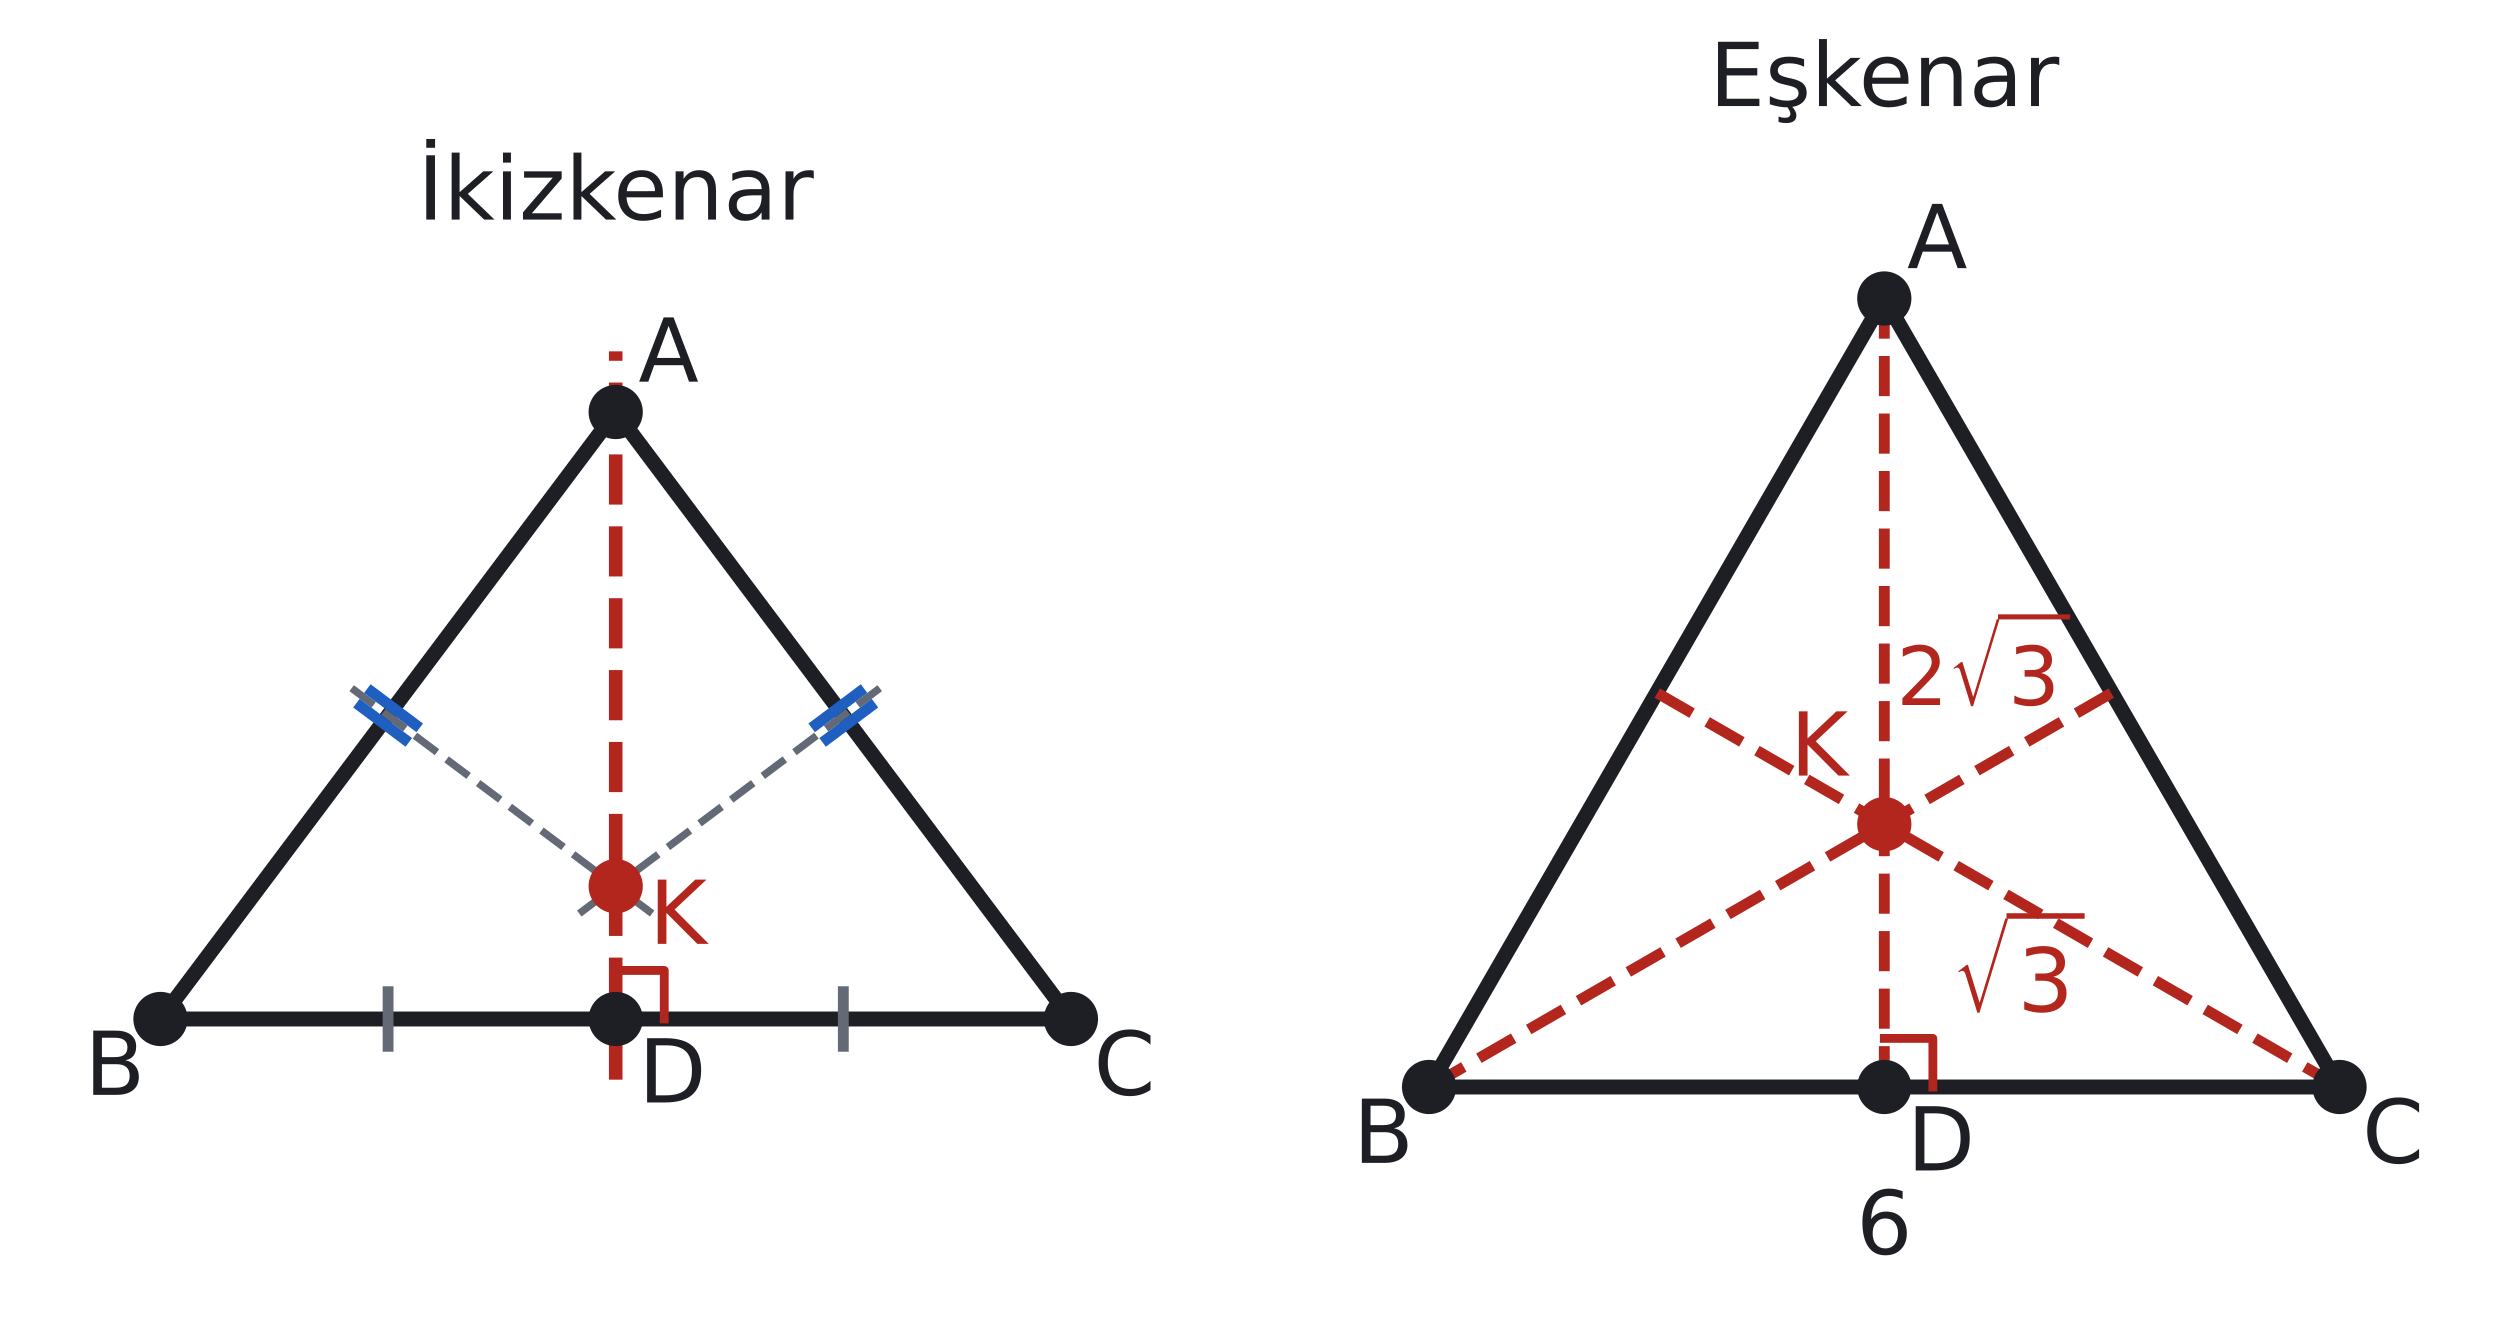
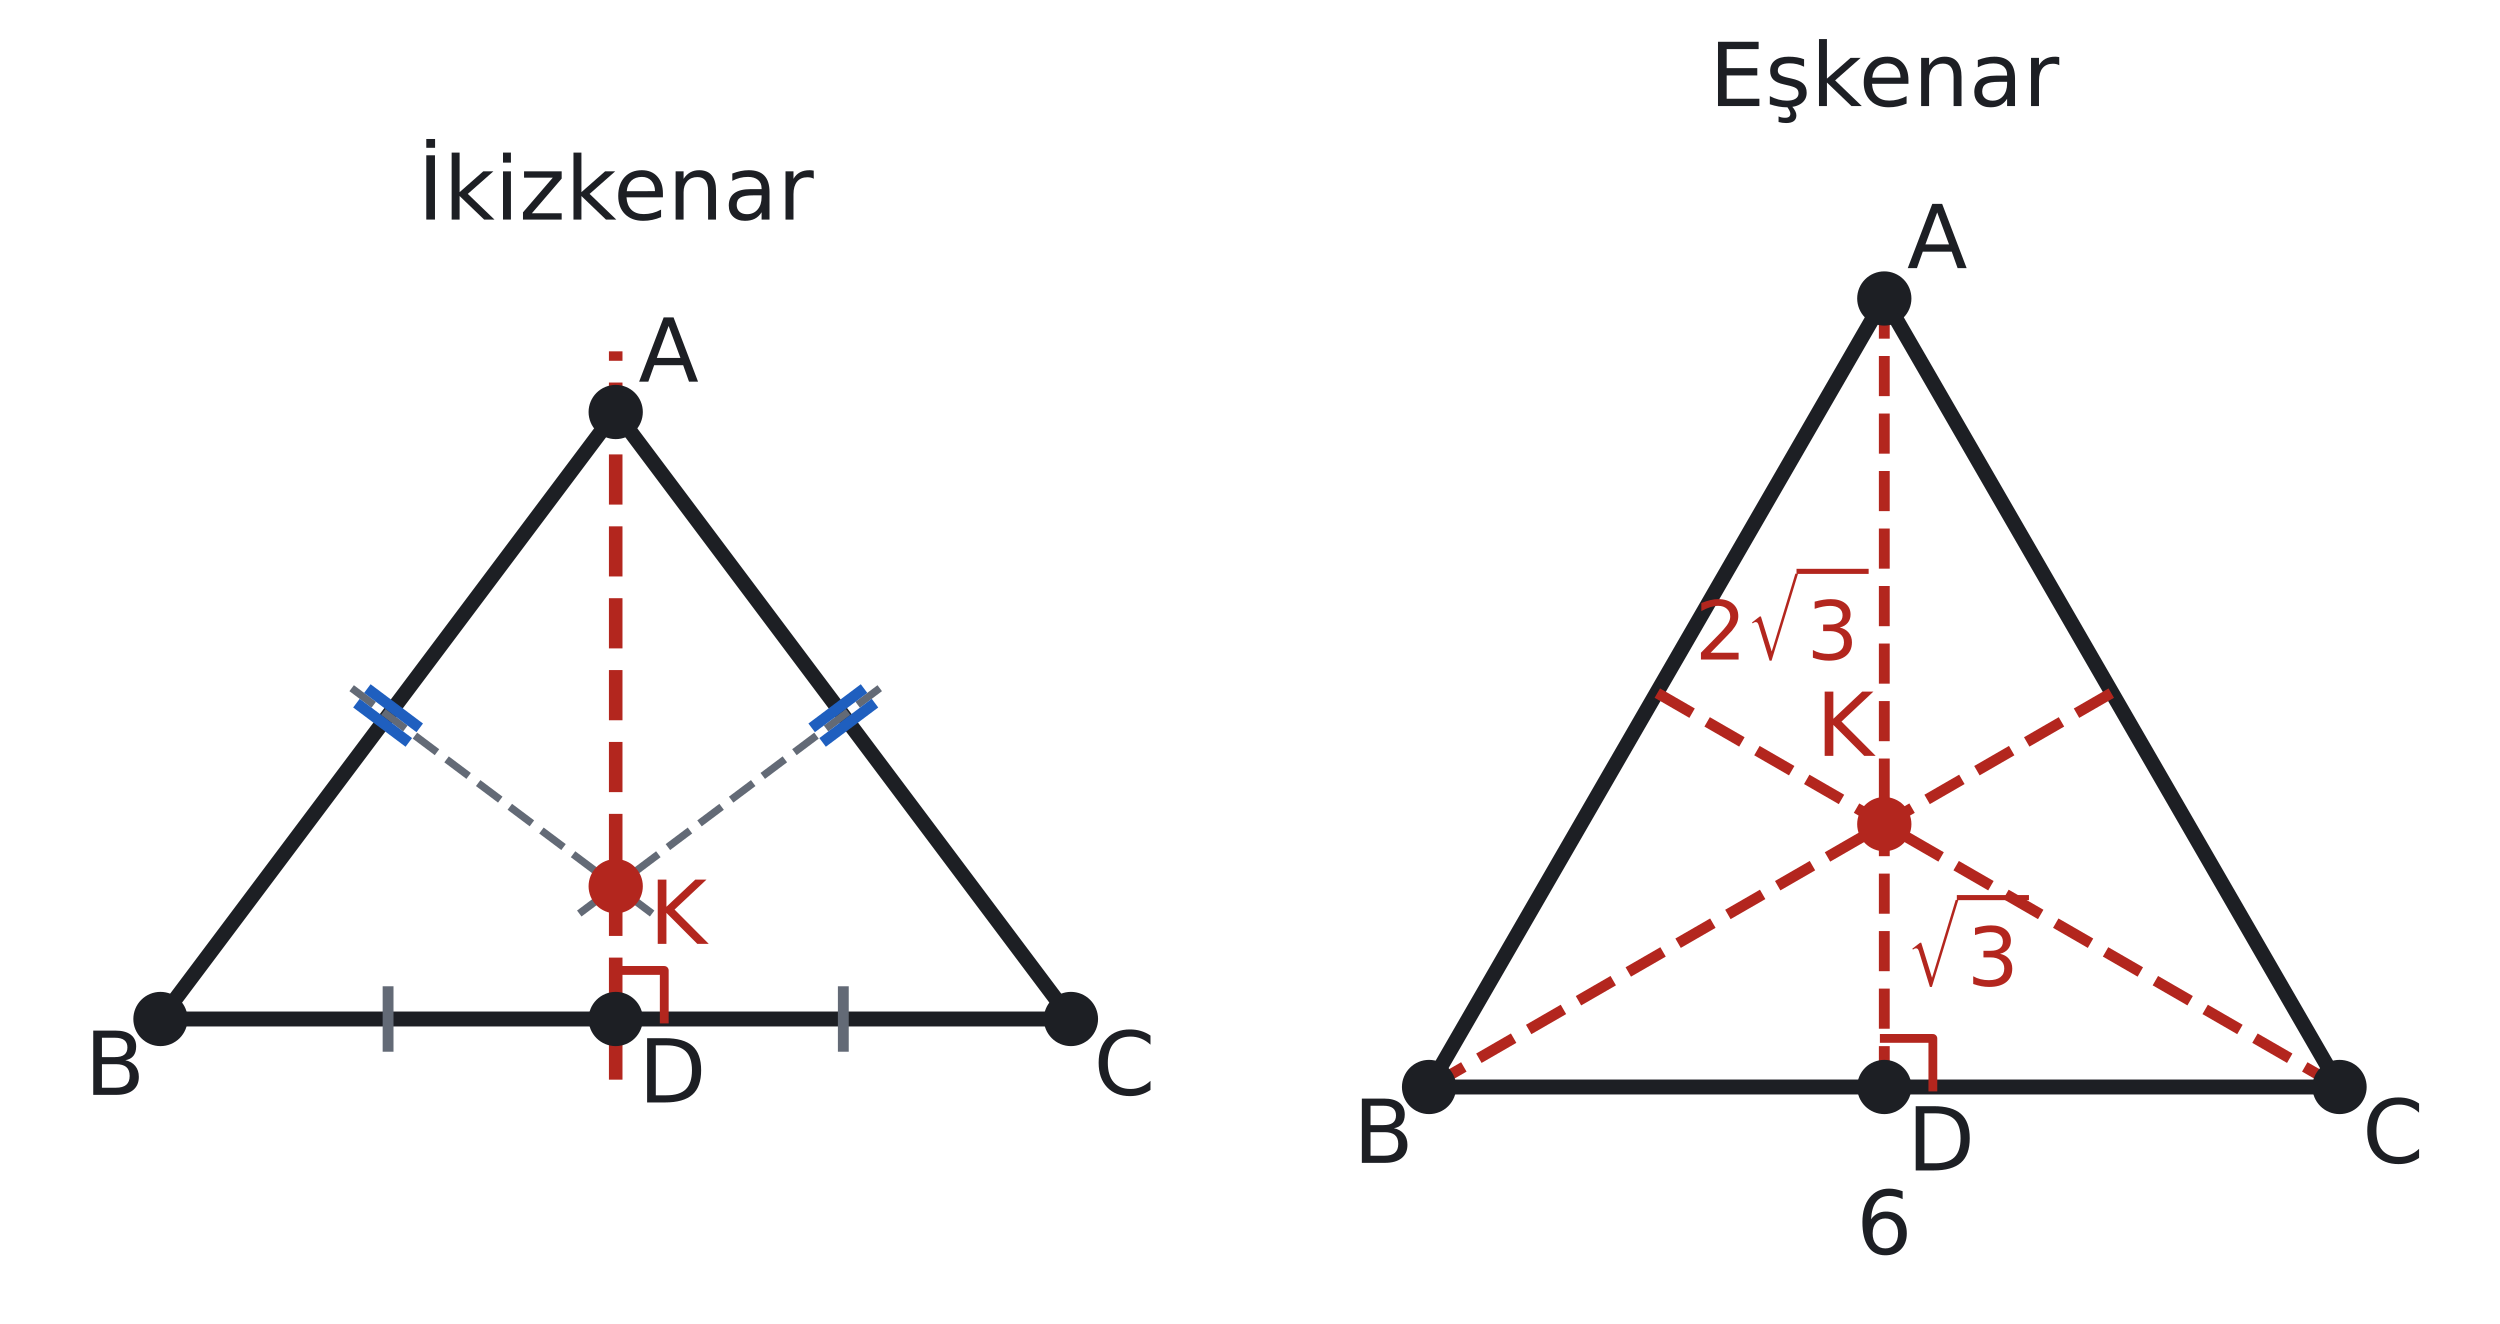
<svg xmlns="http://www.w3.org/2000/svg" xmlns:xlink="http://www.w3.org/1999/xlink" width="368.64pt" height="195.131pt" viewBox="0 0 368.64 195.131" version="1.1">
  <defs>
    <style type="text/css">*{stroke-linejoin: round; stroke-linecap: butt}</style>
  </defs>
  <g id="figure_1">
    <g id="patch_1">
      <path d="M 0 195.131  L 368.64 195.131  L 368.64 0  L 0 0  L 0 195.131  z " style="fill: none" />
    </g>
    <g id="axes_1">
      <g id="line2d_1">
-         <path d="M 90.789 60.753  L 23.661 150.257  L 157.916 150.257  L 90.789 60.753  " clip-path="url(#p47ac6bc2b2)" style="fill: none; stroke: #1d1f24; stroke-width: 2.2; stroke-linecap: square" />
+         <path d="M 90.789 60.753  L 23.661 150.257  L 157.916 150.257  L 90.789 60.753  " clip-path="url(#p6ebed75cd6)" style="fill: none; stroke: #1d1f24; stroke-width: 2.2; stroke-linecap: square" />
      </g>
      <g id="line2d_2">
-         <path d="M 90.789 159.207  L 90.789 51.802  " clip-path="url(#p47ac6bc2b2)" style="fill: none; stroke-dasharray: 7.4,3.2; stroke-dashoffset: 0; stroke: #b3261e; stroke-width: 2" />
+         <path d="M 90.789 159.207  L 90.789 51.802  " clip-path="url(#p6ebed75cd6)" style="fill: none; stroke-dasharray: 7.4,3.2; stroke-dashoffset: 0; stroke: #b3261e; stroke-width: 2" />
      </g>
      <g id="line2d_3">
-         <path d="M 51.854 101.477  L 96.159 134.705  " clip-path="url(#p47ac6bc2b2)" style="fill: none; stroke-dasharray: 4.07,1.76; stroke-dashoffset: 0; stroke: #636a76; stroke-width: 1.1" />
+         <path d="M 51.854 101.477  L 96.159 134.705  " clip-path="url(#p6ebed75cd6)" style="fill: none; stroke-dasharray: 4.07,1.76; stroke-dashoffset: 0; stroke: #636a76; stroke-width: 1.1" />
      </g>
      <g id="line2d_4">
-         <path d="M 129.723 101.477  L 85.418 134.705  " clip-path="url(#p47ac6bc2b2)" style="fill: none; stroke-dasharray: 4.07,1.76; stroke-dashoffset: 0; stroke: #636a76; stroke-width: 1.1" />
+         <path d="M 129.723 101.477  L 85.418 134.705  " clip-path="url(#p6ebed75cd6)" style="fill: none; stroke-dasharray: 4.07,1.76; stroke-dashoffset: 0; stroke: #636a76; stroke-width: 1.1" />
      </g>
      <g id="line2d_5">
-         <path d="M 97.949 150.257  L 97.949 143.096  L 90.789 143.096  " clip-path="url(#p47ac6bc2b2)" style="fill: none; stroke: #b3261e; stroke-width: 1.3; stroke-linecap: square" />
+         <path d="M 97.949 150.257  L 97.949 143.096  L 90.789 143.096  " clip-path="url(#p6ebed75cd6)" style="fill: none; stroke: #b3261e; stroke-width: 1.3; stroke-linecap: square" />
      </g>
      <g id="line2d_6">
-         <path d="M 57.225 154.284  L 57.225 146.229  " clip-path="url(#p47ac6bc2b2)" style="fill: none; stroke: #636a76; stroke-width: 1.6; stroke-linecap: square" />
+         <path d="M 57.225 154.284  L 57.225 146.229  " clip-path="url(#p6ebed75cd6)" style="fill: none; stroke: #636a76; stroke-width: 1.6; stroke-linecap: square" />
      </g>
      <g id="line2d_7">
-         <path d="M 124.352 154.284  L 124.352 146.229  " clip-path="url(#p47ac6bc2b2)" style="fill: none; stroke: #636a76; stroke-width: 1.6; stroke-linecap: square" />
+         <path d="M 124.352 154.284  L 124.352 146.229  " clip-path="url(#p6ebed75cd6)" style="fill: none; stroke: #636a76; stroke-width: 1.6; stroke-linecap: square" />
      </g>
      <g id="line2d_8">
-         <path d="M 54.808 102.014  L 61.252 106.847  " clip-path="url(#p47ac6bc2b2)" style="fill: none; stroke: #1f5fbf; stroke-width: 1.6; stroke-linecap: square" />
+         <path d="M 54.808 102.014  L 61.252 106.847  " clip-path="url(#p6ebed75cd6)" style="fill: none; stroke: #1f5fbf; stroke-width: 1.6; stroke-linecap: square" />
      </g>
      <g id="line2d_9">
-         <path d="M 53.197 104.162  L 59.641 108.995  " clip-path="url(#p47ac6bc2b2)" style="fill: none; stroke: #1f5fbf; stroke-width: 1.6; stroke-linecap: square" />
+         <path d="M 53.197 104.162  L 59.641 108.995  " clip-path="url(#p6ebed75cd6)" style="fill: none; stroke: #1f5fbf; stroke-width: 1.6; stroke-linecap: square" />
      </g>
      <g id="line2d_10">
-         <path d="M 120.325 106.847  L 126.769 102.014  " clip-path="url(#p47ac6bc2b2)" style="fill: none; stroke: #1f5fbf; stroke-width: 1.6; stroke-linecap: square" />
+         <path d="M 120.325 106.847  L 126.769 102.014  " clip-path="url(#p6ebed75cd6)" style="fill: none; stroke: #1f5fbf; stroke-width: 1.6; stroke-linecap: square" />
      </g>
      <g id="line2d_11">
-         <path d="M 121.936 108.995  L 128.38 104.162  " clip-path="url(#p47ac6bc2b2)" style="fill: none; stroke: #1f5fbf; stroke-width: 1.6; stroke-linecap: square" />
+         <path d="M 121.936 108.995  L 128.38 104.162  " clip-path="url(#p6ebed75cd6)" style="fill: none; stroke: #1f5fbf; stroke-width: 1.6; stroke-linecap: square" />
      </g>
      <g id="text_1">
        <g style="fill: #1d1f24" transform="translate(61.58326 32.37688) scale(0.13 -0.13)">
          <defs>
            <path id="DejaVuSans-f2" d="M 628 4666  L 1259 4666  L 1259 0  L 628 0  L 628 4666  z M 628 5850  L 1266 5850  L 1266 5210  L 628 5210  L 628 5850  z " transform="scale(0.015625)" />
            <path id="DejaVuSans-4e" d="M 581 4863  L 1159 4863  L 1159 1991  L 2875 3500  L 3609 3500  L 1753 1863  L 3688 0  L 2938 0  L 1159 1709  L 1159 0  L 581 0  L 581 4863  z " transform="scale(0.015625)" />
            <path id="DejaVuSans-4c" d="M 603 3500  L 1178 3500  L 1178 0  L 603 0  L 603 3500  z M 603 4863  L 1178 4863  L 1178 4134  L 603 4134  L 603 4863  z " transform="scale(0.015625)" />
            <path id="DejaVuSans-5d" d="M 353 3500  L 3084 3500  L 3084 2975  L 922 459  L 3084 459  L 3084 0  L 275 0  L 275 525  L 2438 3041  L 353 3041  L 353 3500  z " transform="scale(0.015625)" />
            <path id="DejaVuSans-48" d="M 3597 1894  L 3597 1613  L 953 1613  Q 991 1019 1311 708  Q 1631 397 2203 397  Q 2534 397 2845 478  Q 3156 559 3463 722  L 3463 178  Q 3153 47 2828 -22  Q 2503 -91 2169 -91  Q 1331 -91 842 396  Q 353 884 353 1716  Q 353 2575 817 3079  Q 1281 3584 2069 3584  Q 2775 3584 3186 3129  Q 3597 2675 3597 1894  z M 3022 2063  Q 3016 2534 2758 2815  Q 2500 3097 2075 3097  Q 1594 3097 1305 2825  Q 1016 2553 972 2059  L 3022 2063  z " transform="scale(0.015625)" />
            <path id="DejaVuSans-51" d="M 3513 2113  L 3513 0  L 2938 0  L 2938 2094  Q 2938 2591 2744 2837  Q 2550 3084 2163 3084  Q 1697 3084 1428 2787  Q 1159 2491 1159 1978  L 1159 0  L 581 0  L 581 3500  L 1159 3500  L 1159 2956  Q 1366 3272 1645 3428  Q 1925 3584 2291 3584  Q 2894 3584 3203 3211  Q 3513 2838 3513 2113  z " transform="scale(0.015625)" />
            <path id="DejaVuSans-44" d="M 2194 1759  Q 1497 1759 1228 1600  Q 959 1441 959 1056  Q 959 750 1161 570  Q 1363 391 1709 391  Q 2188 391 2477 730  Q 2766 1069 2766 1631  L 2766 1759  L 2194 1759  z M 3341 1997  L 3341 0  L 2766 0  L 2766 531  Q 2569 213 2275 61  Q 1981 -91 1556 -91  Q 1019 -91 701 211  Q 384 513 384 1019  Q 384 1609 779 1909  Q 1175 2209 1959 2209  L 2766 2209  L 2766 2266  Q 2766 2663 2505 2880  Q 2244 3097 1772 3097  Q 1472 3097 1187 3025  Q 903 2953 641 2809  L 641 3341  Q 956 3463 1253 3523  Q 1550 3584 1831 3584  Q 2591 3584 2966 3190  Q 3341 2797 3341 1997  z " transform="scale(0.015625)" />
            <path id="DejaVuSans-55" d="M 2631 2963  Q 2534 3019 2420 3045  Q 2306 3072 2169 3072  Q 1681 3072 1420 2755  Q 1159 2438 1159 1844  L 1159 0  L 581 0  L 581 3500  L 1159 3500  L 1159 2956  Q 1341 3275 1631 3429  Q 1922 3584 2338 3584  Q 2397 3584 2469 3576  Q 2541 3569 2628 3553  L 2631 2963  z " transform="scale(0.015625)" />
          </defs>
          <use xlink:href="#DejaVuSans-f2" />
          <use xlink:href="#DejaVuSans-4e" transform="translate(29.5 0)" />
          <use xlink:href="#DejaVuSans-4c" transform="translate(87.40625 0)" />
          <use xlink:href="#DejaVuSans-5d" transform="translate(115.1875 0)" />
          <use xlink:href="#DejaVuSans-4e" transform="translate(167.6719 0)" />
          <use xlink:href="#DejaVuSans-48" transform="translate(222.0156 0)" />
          <use xlink:href="#DejaVuSans-51" transform="translate(283.5469 0)" />
          <use xlink:href="#DejaVuSans-44" transform="translate(346.9219 0)" />
          <use xlink:href="#DejaVuSans-55" transform="translate(408.2031 0)" />
        </g>
      </g>
      <g id="line2d_12">
        <defs>
-           <path id="m158991ff3a" d="M 0 3.5  C 0.928 3.5 1.819 3.131 2.475 2.475  C 3.131 1.819 3.5 0.928 3.5 0  C 3.5 -0.928 3.131 -1.819 2.475 -2.475  C 1.819 -3.131 0.928 -3.5 0 -3.5  C -0.928 -3.5 -1.819 -3.131 -2.475 -2.475  C -3.131 -1.819 -3.5 -0.928 -3.5 0  C -3.5 0.928 -3.131 1.819 -2.475 2.475  C -1.819 3.131 -0.928 3.5 0 3.5  z " style="stroke: #1d1f24" />
+           <path id="mb015813d58" d="M 0 3.5  C 0.928 3.5 1.819 3.131 2.475 2.475  C 3.131 1.819 3.5 0.928 3.5 0  C 3.5 -0.928 3.131 -1.819 2.475 -2.475  C 1.819 -3.131 0.928 -3.5 0 -3.5  C -0.928 -3.5 -1.819 -3.131 -2.475 -2.475  C -3.131 -1.819 -3.5 -0.928 -3.5 0  C -3.5 0.928 -3.131 1.819 -2.475 2.475  C -1.819 3.131 -0.928 3.5 0 3.5  z " style="stroke: #1d1f24" />
        </defs>
-         <g clip-path="url(#p47ac6bc2b2)">
-           <use xlink:href="#m158991ff3a" x="90.789" y="60.753" style="fill: #1d1f24; stroke: #1d1f24" />
+         <g clip-path="url(#p6ebed75cd6)">
+           <use xlink:href="#mb015813d58" x="90.789" y="60.753" style="fill: #1d1f24; stroke: #1d1f24" />
        </g>
      </g>
      <g id="line2d_13">
-         <g clip-path="url(#p47ac6bc2b2)">
-           <use xlink:href="#m158991ff3a" x="23.661" y="150.257" style="fill: #1d1f24; stroke: #1d1f24" />
+         <g clip-path="url(#p6ebed75cd6)">
+           <use xlink:href="#mb015813d58" x="23.661" y="150.257" style="fill: #1d1f24; stroke: #1d1f24" />
        </g>
      </g>
      <g id="line2d_14">
-         <g clip-path="url(#p47ac6bc2b2)">
-           <use xlink:href="#m158991ff3a" x="157.916" y="150.257" style="fill: #1d1f24; stroke: #1d1f24" />
+         <g clip-path="url(#p6ebed75cd6)">
+           <use xlink:href="#mb015813d58" x="157.916" y="150.257" style="fill: #1d1f24; stroke: #1d1f24" />
        </g>
      </g>
      <g id="line2d_15">
-         <g clip-path="url(#p47ac6bc2b2)">
-           <use xlink:href="#m158991ff3a" x="90.789" y="150.257" style="fill: #1d1f24; stroke: #1d1f24" />
+         <g clip-path="url(#p6ebed75cd6)">
+           <use xlink:href="#mb015813d58" x="90.789" y="150.257" style="fill: #1d1f24; stroke: #1d1f24" />
        </g>
      </g>
      <g id="line2d_16">
        <defs>
-           <path id="m9d5e38882e" d="M 0 3.5  C 0.928 3.5 1.819 3.131 2.475 2.475  C 3.131 1.819 3.5 0.928 3.5 0  C 3.5 -0.928 3.131 -1.819 2.475 -2.475  C 1.819 -3.131 0.928 -3.5 0 -3.5  C -0.928 -3.5 -1.819 -3.131 -2.475 -2.475  C -3.131 -1.819 -3.5 -0.928 -3.5 0  C -3.5 0.928 -3.131 1.819 -2.475 2.475  C -1.819 3.131 -0.928 3.5 0 3.5  z " style="stroke: #b3261e" />
+           <path id="m4ab57231e6" d="M 0 3.5  C 0.928 3.5 1.819 3.131 2.475 2.475  C 3.131 1.819 3.5 0.928 3.5 0  C 3.5 -0.928 3.131 -1.819 2.475 -2.475  C 1.819 -3.131 0.928 -3.5 0 -3.5  C -0.928 -3.5 -1.819 -3.131 -2.475 -2.475  C -3.131 -1.819 -3.5 -0.928 -3.5 0  C -3.5 0.928 -3.131 1.819 -2.475 2.475  C -1.819 3.131 -0.928 3.5 0 3.5  z " style="stroke: #b3261e" />
        </defs>
-         <g clip-path="url(#p47ac6bc2b2)">
-           <use xlink:href="#m9d5e38882e" x="90.789" y="130.678" style="fill: #b3261e; stroke: #b3261e" />
+         <g clip-path="url(#p6ebed75cd6)">
+           <use xlink:href="#m4ab57231e6" x="90.789" y="130.678" style="fill: #b3261e; stroke: #b3261e" />
        </g>
      </g>
      <g id="text_2">
        <g style="fill: #1d1f24" transform="translate(94.14496 56.27763) scale(0.13 -0.13)">
          <defs>
            <path id="DejaVuSans-24" d="M 2188 4044  L 1331 1722  L 3047 1722  L 2188 4044  z M 1831 4666  L 2547 4666  L 4325 0  L 3669 0  L 3244 1197  L 1141 1197  L 716 0  L 50 0  L 1831 4666  z " transform="scale(0.015625)" />
          </defs>
          <use xlink:href="#DejaVuSans-24" />
        </g>
      </g>
      <g id="text_3">
        <g style="fill: #1d1f24" transform="translate(12.47278 161.4445) scale(0.13 -0.13)">
          <defs>
            <path id="DejaVuSans-25" d="M 1259 2228  L 1259 519  L 2272 519  Q 2781 519 3026 730  Q 3272 941 3272 1375  Q 3272 1813 3026 2020  Q 2781 2228 2272 2228  L 1259 2228  z M 1259 4147  L 1259 2741  L 2194 2741  Q 2656 2741 2882 2914  Q 3109 3088 3109 3444  Q 3109 3797 2882 3972  Q 2656 4147 2194 4147  L 1259 4147  z M 628 4666  L 2241 4666  Q 2963 4666 3353 4366  Q 3744 4066 3744 3513  Q 3744 3084 3544 2831  Q 3344 2578 2956 2516  Q 3422 2416 3680 2098  Q 3938 1781 3938 1306  Q 3938 681 3513 340  Q 3088 0 2303 0  L 628 0  L 628 4666  z " transform="scale(0.015625)" />
          </defs>
          <use xlink:href="#DejaVuSans-25" />
        </g>
      </g>
      <g id="text_4">
        <g style="fill: #1d1f24" transform="translate(161.2728 161.4445) scale(0.13 -0.13)">
          <defs>
            <path id="DejaVuSans-26" d="M 4122 4306  L 4122 3641  Q 3803 3938 3442 4084  Q 3081 4231 2675 4231  Q 1875 4231 1450 3742  Q 1025 3253 1025 2328  Q 1025 1406 1450 917  Q 1875 428 2675 428  Q 3081 428 3442 575  Q 3803 722 4122 1019  L 4122 359  Q 3791 134 3420 21  Q 3050 -91 2638 -91  Q 1578 -91 968 557  Q 359 1206 359 2328  Q 359 3453 968 4101  Q 1578 4750 2638 4750  Q 3056 4750 3426 4639  Q 3797 4528 4122 4306  z " transform="scale(0.015625)" />
          </defs>
          <use xlink:href="#DejaVuSans-26" />
        </g>
      </g>
      <g id="text_5">
        <g style="fill: #1d1f24" transform="translate(94.14496 162.5633) scale(0.13 -0.13)">
          <defs>
            <path id="DejaVuSans-27" d="M 1259 4147  L 1259 519  L 2022 519  Q 2988 519 3436 956  Q 3884 1394 3884 2338  Q 3884 3275 3436 3711  Q 2988 4147 2022 4147  L 1259 4147  z M 628 4666  L 1925 4666  Q 3281 4666 3915 4102  Q 4550 3538 4550 2338  Q 4550 1131 3912 565  Q 3275 0 1925 0  L 628 0  L 628 4666  z " transform="scale(0.015625)" />
          </defs>
          <use xlink:href="#DejaVuSans-27" />
        </g>
      </g>
      <g id="text_6">
        <g style="fill: #b3261e" transform="translate(95.71128 139.1805) scale(0.13 -0.13)">
          <defs>
            <path id="DejaVuSans-2e" d="M 628 4666  L 1259 4666  L 1259 2694  L 3353 4666  L 4166 4666  L 1850 2491  L 4331 0  L 3500 0  L 1259 2247  L 1259 0  L 628 0  L 628 4666  z " transform="scale(0.015625)" />
          </defs>
          <use xlink:href="#DejaVuSans-2e" />
        </g>
      </g>
    </g>
    <g id="axes_2">
      <g id="line2d_17">
-         <path d="M 277.851 44.014  L 210.724 160.283  L 344.979 160.283  L 277.851 44.014  " clip-path="url(#p543db48509)" style="fill: none; stroke: #1d1f24; stroke-width: 2.2; stroke-linecap: square" />
+         <path d="M 277.851 44.014  L 210.724 160.283  L 344.979 160.283  L 277.851 44.014  " clip-path="url(#pea607a9d25)" style="fill: none; stroke: #1d1f24; stroke-width: 2.2; stroke-linecap: square" />
      </g>
      <g id="line2d_18">
-         <path d="M 277.851 44.014  L 277.851 160.283  " clip-path="url(#p543db48509)" style="fill: none; stroke-dasharray: 5.92,2.56; stroke-dashoffset: 0; stroke: #b3261e; stroke-width: 1.6" />
+         <path d="M 277.851 44.014  L 277.851 160.283  " clip-path="url(#pea607a9d25)" style="fill: none; stroke-dasharray: 5.92,2.56; stroke-dashoffset: 0; stroke: #b3261e; stroke-width: 1.6" />
      </g>
      <g id="line2d_19">
-         <path d="M 210.724 160.283  L 311.415 102.148  " clip-path="url(#p543db48509)" style="fill: none; stroke-dasharray: 5.92,2.56; stroke-dashoffset: 0; stroke: #b3261e; stroke-width: 1.6" />
+         <path d="M 210.724 160.283  L 311.415 102.148  " clip-path="url(#pea607a9d25)" style="fill: none; stroke-dasharray: 5.92,2.56; stroke-dashoffset: 0; stroke: #b3261e; stroke-width: 1.6" />
      </g>
      <g id="line2d_20">
-         <path d="M 344.979 160.283  L 244.288 102.148  " clip-path="url(#p543db48509)" style="fill: none; stroke-dasharray: 5.92,2.56; stroke-dashoffset: 0; stroke: #b3261e; stroke-width: 1.6" />
+         <path d="M 344.979 160.283  L 244.288 102.148  " clip-path="url(#pea607a9d25)" style="fill: none; stroke-dasharray: 5.92,2.56; stroke-dashoffset: 0; stroke: #b3261e; stroke-width: 1.6" />
      </g>
      <g id="line2d_21">
-         <path d="M 285.012 160.283  L 285.012 153.122  L 277.851 153.122  " clip-path="url(#p543db48509)" style="fill: none; stroke: #b3261e; stroke-width: 1.3; stroke-linecap: square" />
+         <path d="M 285.012 160.283  L 285.012 153.122  L 277.851 153.122  " clip-path="url(#pea607a9d25)" style="fill: none; stroke: #b3261e; stroke-width: 1.3; stroke-linecap: square" />
      </g>
      <g id="text_7">
-         <g style="fill: #b3261e" transform="translate(279.6415 104.0275) scale(0.12 -0.12)">
+         <g style="fill: #b3261e" transform="translate(249.9338 97.31468) scale(0.12 -0.12)">
          <defs>
            <path id="DejaVuSans-15" d="M 1228 531  L 3431 531  L 3431 0  L 469 0  L 469 531  Q 828 903 1448 1529  Q 2069 2156 2228 2338  Q 2531 2678 2651 2914  Q 2772 3150 2772 3378  Q 2772 3750 2511 3984  Q 2250 4219 1831 4219  Q 1534 4219 1204 4116  Q 875 4013 500 3803  L 500 4441  Q 881 4594 1212 4672  Q 1544 4750 1819 4750  Q 2544 4750 2975 4387  Q 3406 4025 3406 3419  Q 3406 3131 3298 2873  Q 3191 2616 2906 2266  Q 2828 2175 2409 1742  Q 1991 1309 1228 531  z " transform="scale(0.015625)" />
            <path id="STIXSizeOneSym-Regular-26" d="M 6970 9933  L 3373 -1888  L 3104 -1888  L 1626 2918  Q 1555 3149 1465 3251  Q 1376 3354 1229 3354  Q 1011 3354 794 3181  L 717 3309  L 1766 4115  L 1926 4115  L 3379 -602  L 3405 -602  L 6605 9933  L 6970 9933  z " transform="scale(0.015625)" />
            <path id="DejaVuSans-16" d="M 2597 2516  Q 3050 2419 3304 2112  Q 3559 1806 3559 1356  Q 3559 666 3084 287  Q 2609 -91 1734 -91  Q 1441 -91 1130 -33  Q 819 25 488 141  L 488 750  Q 750 597 1062 519  Q 1375 441 1716 441  Q 2309 441 2620 675  Q 2931 909 2931 1356  Q 2931 1769 2642 2001  Q 2353 2234 1838 2234  L 1294 2234  L 1294 2753  L 1863 2753  Q 2328 2753 2575 2939  Q 2822 3125 2822 3475  Q 2822 3834 2567 4026  Q 2313 4219 1838 4219  Q 1578 4219 1281 4162  Q 984 4106 628 3988  L 628 4550  Q 988 4650 1302 4700  Q 1616 4750 1894 4750  Q 2613 4750 3031 4423  Q 3450 4097 3450 3541  Q 3450 3153 3228 2886  Q 3006 2619 2597 2516  z " transform="scale(0.015625)" />
          </defs>
          <use xlink:href="#DejaVuSans-15" transform="translate(0 0.5625)" />
          <use xlink:href="#STIXSizeOneSym-Regular-26" transform="translate(63.62305 16.20312) scale(0.578716)" />
          <use xlink:href="#DejaVuSans-16" transform="translate(137.2805 0.53125)" />
          <path d="M 124.78 105.75  L 124.78 112  L 213.404 112  L 213.404 105.75  L 124.78 105.75  z " />
        </g>
      </g>
      <g id="text_8">
-         <g style="fill: #b3261e" transform="translate(287.9206 149.2192) scale(0.13 -0.13)">
+         <g style="fill: #b3261e" transform="translate(281.2078 145.423) scale(0.12 -0.12)">
          <use xlink:href="#STIXSizeOneSym-Regular-26" transform="translate(0 16.20312) scale(0.578716)" />
          <use xlink:href="#DejaVuSans-16" transform="translate(73.65741 0.53125)" />
          <path d="M 61.157 105.75  L 61.157 112  L 149.78 112  L 149.78 105.75  L 61.157 105.75  z " />
        </g>
      </g>
      <g id="text_9">
        <g style="fill: #1d1f24" transform="translate(273.7158 184.9168) scale(0.13 -0.13)">
          <defs>
            <path id="DejaVuSans-19" d="M 2113 2584  Q 1688 2584 1439 2293  Q 1191 2003 1191 1497  Q 1191 994 1439 701  Q 1688 409 2113 409  Q 2538 409 2786 701  Q 3034 994 3034 1497  Q 3034 2003 2786 2293  Q 2538 2584 2113 2584  z M 3366 4563  L 3366 3988  Q 3128 4100 2886 4159  Q 2644 4219 2406 4219  Q 1781 4219 1451 3797  Q 1122 3375 1075 2522  Q 1259 2794 1537 2939  Q 1816 3084 2150 3084  Q 2853 3084 3261 2657  Q 3669 2231 3669 1497  Q 3669 778 3244 343  Q 2819 -91 2113 -91  Q 1303 -91 875 529  Q 447 1150 447 2328  Q 447 3434 972 4092  Q 1497 4750 2381 4750  Q 2619 4750 2861 4703  Q 3103 4656 3366 4563  z " transform="scale(0.015625)" />
          </defs>
          <use xlink:href="#DejaVuSans-19" />
        </g>
      </g>
      <g id="text_10">
        <g style="fill: #1d1f24" transform="translate(252.0515 15.63797) scale(0.13 -0.13)">
          <defs>
            <path id="DejaVuSans-28" d="M 628 4666  L 3578 4666  L 3578 4134  L 1259 4134  L 1259 2753  L 3481 2753  L 3481 2222  L 1259 2222  L 1259 531  L 3634 531  L 3634 0  L 628 0  L 628 4666  z " transform="scale(0.015625)" />
            <path id="DejaVuSans-121" d="M 2834 3397  L 2834 2853  Q 2591 2978 2328 3040  Q 2066 3103 1784 3103  Q 1356 3103 1142 2972  Q 928 2841 928 2578  Q 928 2378 1081 2264  Q 1234 2150 1697 2047  L 1894 2003  Q 2506 1872 2764 1633  Q 3022 1394 3022 966  Q 3022 478 2636 193  Q 2250 -91 1575 -91  Q 1294 -91 989 -36  Q 684 19 347 128  L 347 722  Q 666 556 975 473  Q 1284 391 1588 391  Q 1994 391 2212 530  Q 2431 669 2431 922  Q 2431 1156 2273 1281  Q 2116 1406 1581 1522  L 1381 1569  Q 847 1681 609 1914  Q 372 2147 372 2553  Q 372 3047 722 3315  Q 1072 3584 1716 3584  Q 2034 3584 2315 3537  Q 2597 3491 2834 3397  z M 1935 0  Q 2106 -194 2190 -358  Q 2275 -522 2275 -672  Q 2275 -950 2087 -1092  Q 1900 -1234 1531 -1234  Q 1388 -1234 1252 -1215  Q 1116 -1197 981 -1159  L 981 -750  Q 1088 -803 1203 -826  Q 1319 -850 1466 -850  Q 1650 -850 1744 -775  Q 1838 -700 1838 -556  Q 1838 -463 1770 -327  Q 1703 -191 1563 0  L 1935 0  z " transform="scale(0.015625)" />
          </defs>
          <use xlink:href="#DejaVuSans-28" />
          <use xlink:href="#DejaVuSans-121" transform="translate(63.1875 0)" />
          <use xlink:href="#DejaVuSans-4e" transform="translate(115.2812 0)" />
          <use xlink:href="#DejaVuSans-48" transform="translate(169.625 0)" />
          <use xlink:href="#DejaVuSans-51" transform="translate(231.1562 0)" />
          <use xlink:href="#DejaVuSans-44" transform="translate(294.5312 0)" />
          <use xlink:href="#DejaVuSans-55" transform="translate(355.8125 0)" />
        </g>
      </g>
      <g id="line2d_22">
-         <g clip-path="url(#p543db48509)">
-           <use xlink:href="#m158991ff3a" x="277.851" y="44.014" style="fill: #1d1f24; stroke: #1d1f24" />
+         <g clip-path="url(#pea607a9d25)">
+           <use xlink:href="#mb015813d58" x="277.851" y="44.014" style="fill: #1d1f24; stroke: #1d1f24" />
        </g>
      </g>
      <g id="line2d_23">
-         <g clip-path="url(#p543db48509)">
-           <use xlink:href="#m158991ff3a" x="210.724" y="160.283" style="fill: #1d1f24; stroke: #1d1f24" />
+         <g clip-path="url(#pea607a9d25)">
+           <use xlink:href="#mb015813d58" x="210.724" y="160.283" style="fill: #1d1f24; stroke: #1d1f24" />
        </g>
      </g>
      <g id="line2d_24">
-         <g clip-path="url(#p543db48509)">
-           <use xlink:href="#m158991ff3a" x="344.979" y="160.283" style="fill: #1d1f24; stroke: #1d1f24" />
+         <g clip-path="url(#pea607a9d25)">
+           <use xlink:href="#mb015813d58" x="344.979" y="160.283" style="fill: #1d1f24; stroke: #1d1f24" />
        </g>
      </g>
      <g id="line2d_25">
-         <g clip-path="url(#p543db48509)">
-           <use xlink:href="#m158991ff3a" x="277.851" y="160.283" style="fill: #1d1f24; stroke: #1d1f24" />
+         <g clip-path="url(#pea607a9d25)">
+           <use xlink:href="#mb015813d58" x="277.851" y="160.283" style="fill: #1d1f24; stroke: #1d1f24" />
        </g>
      </g>
      <g id="line2d_26">
-         <g clip-path="url(#p543db48509)">
-           <use xlink:href="#m9d5e38882e" x="277.851" y="121.526" style="fill: #b3261e; stroke: #b3261e" />
+         <g clip-path="url(#pea607a9d25)">
+           <use xlink:href="#m4ab57231e6" x="277.851" y="121.526" style="fill: #b3261e; stroke: #b3261e" />
        </g>
      </g>
      <g id="text_11">
        <g style="fill: #1d1f24" transform="translate(281.2078 39.53872) scale(0.13 -0.13)">
          <use xlink:href="#DejaVuSans-24" />
        </g>
      </g>
      <g id="text_12">
        <g style="fill: #1d1f24" transform="translate(199.5356 171.4707) scale(0.13 -0.13)">
          <use xlink:href="#DejaVuSans-25" />
        </g>
      </g>
      <g id="text_13">
        <g style="fill: #1d1f24" transform="translate(348.3356 171.4707) scale(0.13 -0.13)">
          <use xlink:href="#DejaVuSans-26" />
        </g>
      </g>
      <g id="text_14">
        <g style="fill: #1d1f24" transform="translate(281.2078 172.5895) scale(0.13 -0.13)">
          <use xlink:href="#DejaVuSans-27" />
        </g>
      </g>
      <g id="text_15">
-         <g style="fill: #b3261e" transform="translate(263.9783 114.3661) scale(0.13 -0.13)">
+         <g style="fill: #b3261e" transform="translate(267.7823 111.4573) scale(0.13 -0.13)">
          <use xlink:href="#DejaVuSans-2e" />
        </g>
      </g>
    </g>
  </g>
  <defs>
-     <clipPath id="p47ac6bc2b2">
+     <clipPath id="p6ebed75cd6">
      <rect x="5.76" y="38.377" width="170.057" height="134.256" />
    </clipPath>
-     <clipPath id="p543db48509">
+     <clipPath id="pea607a9d25">
      <rect x="192.823" y="21.638" width="170.057" height="167.733" />
    </clipPath>
  </defs>
</svg>
